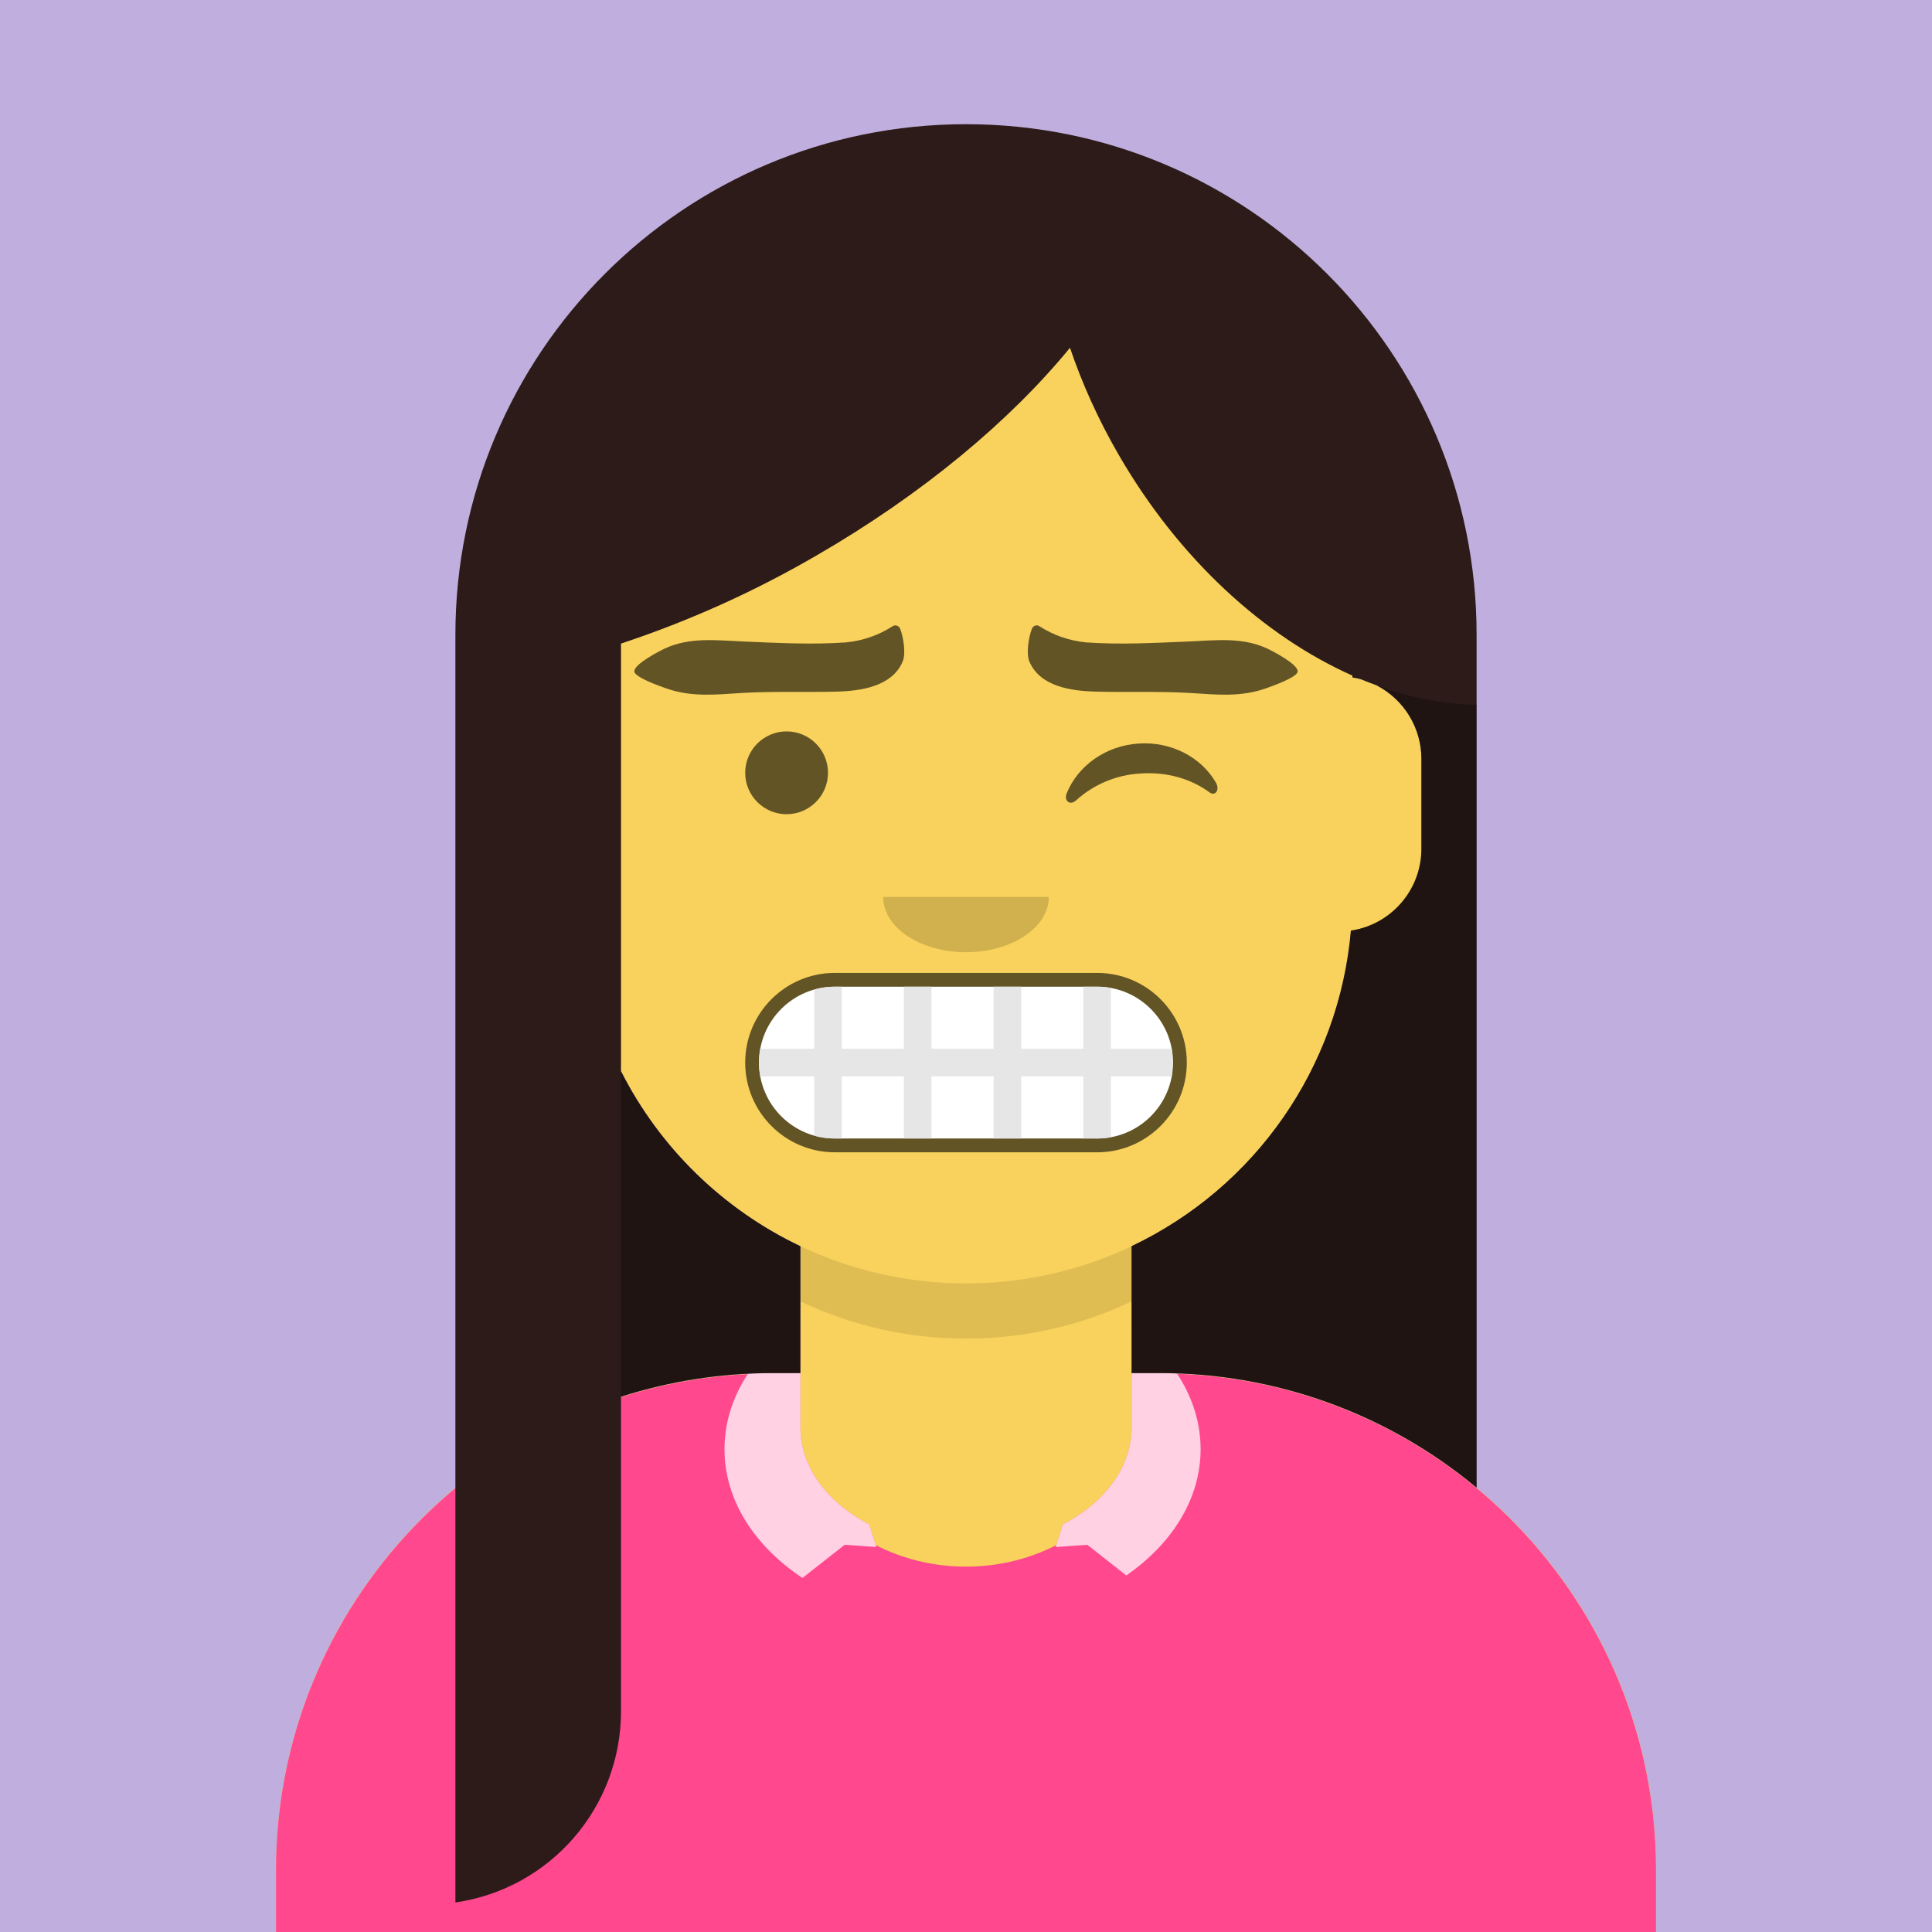
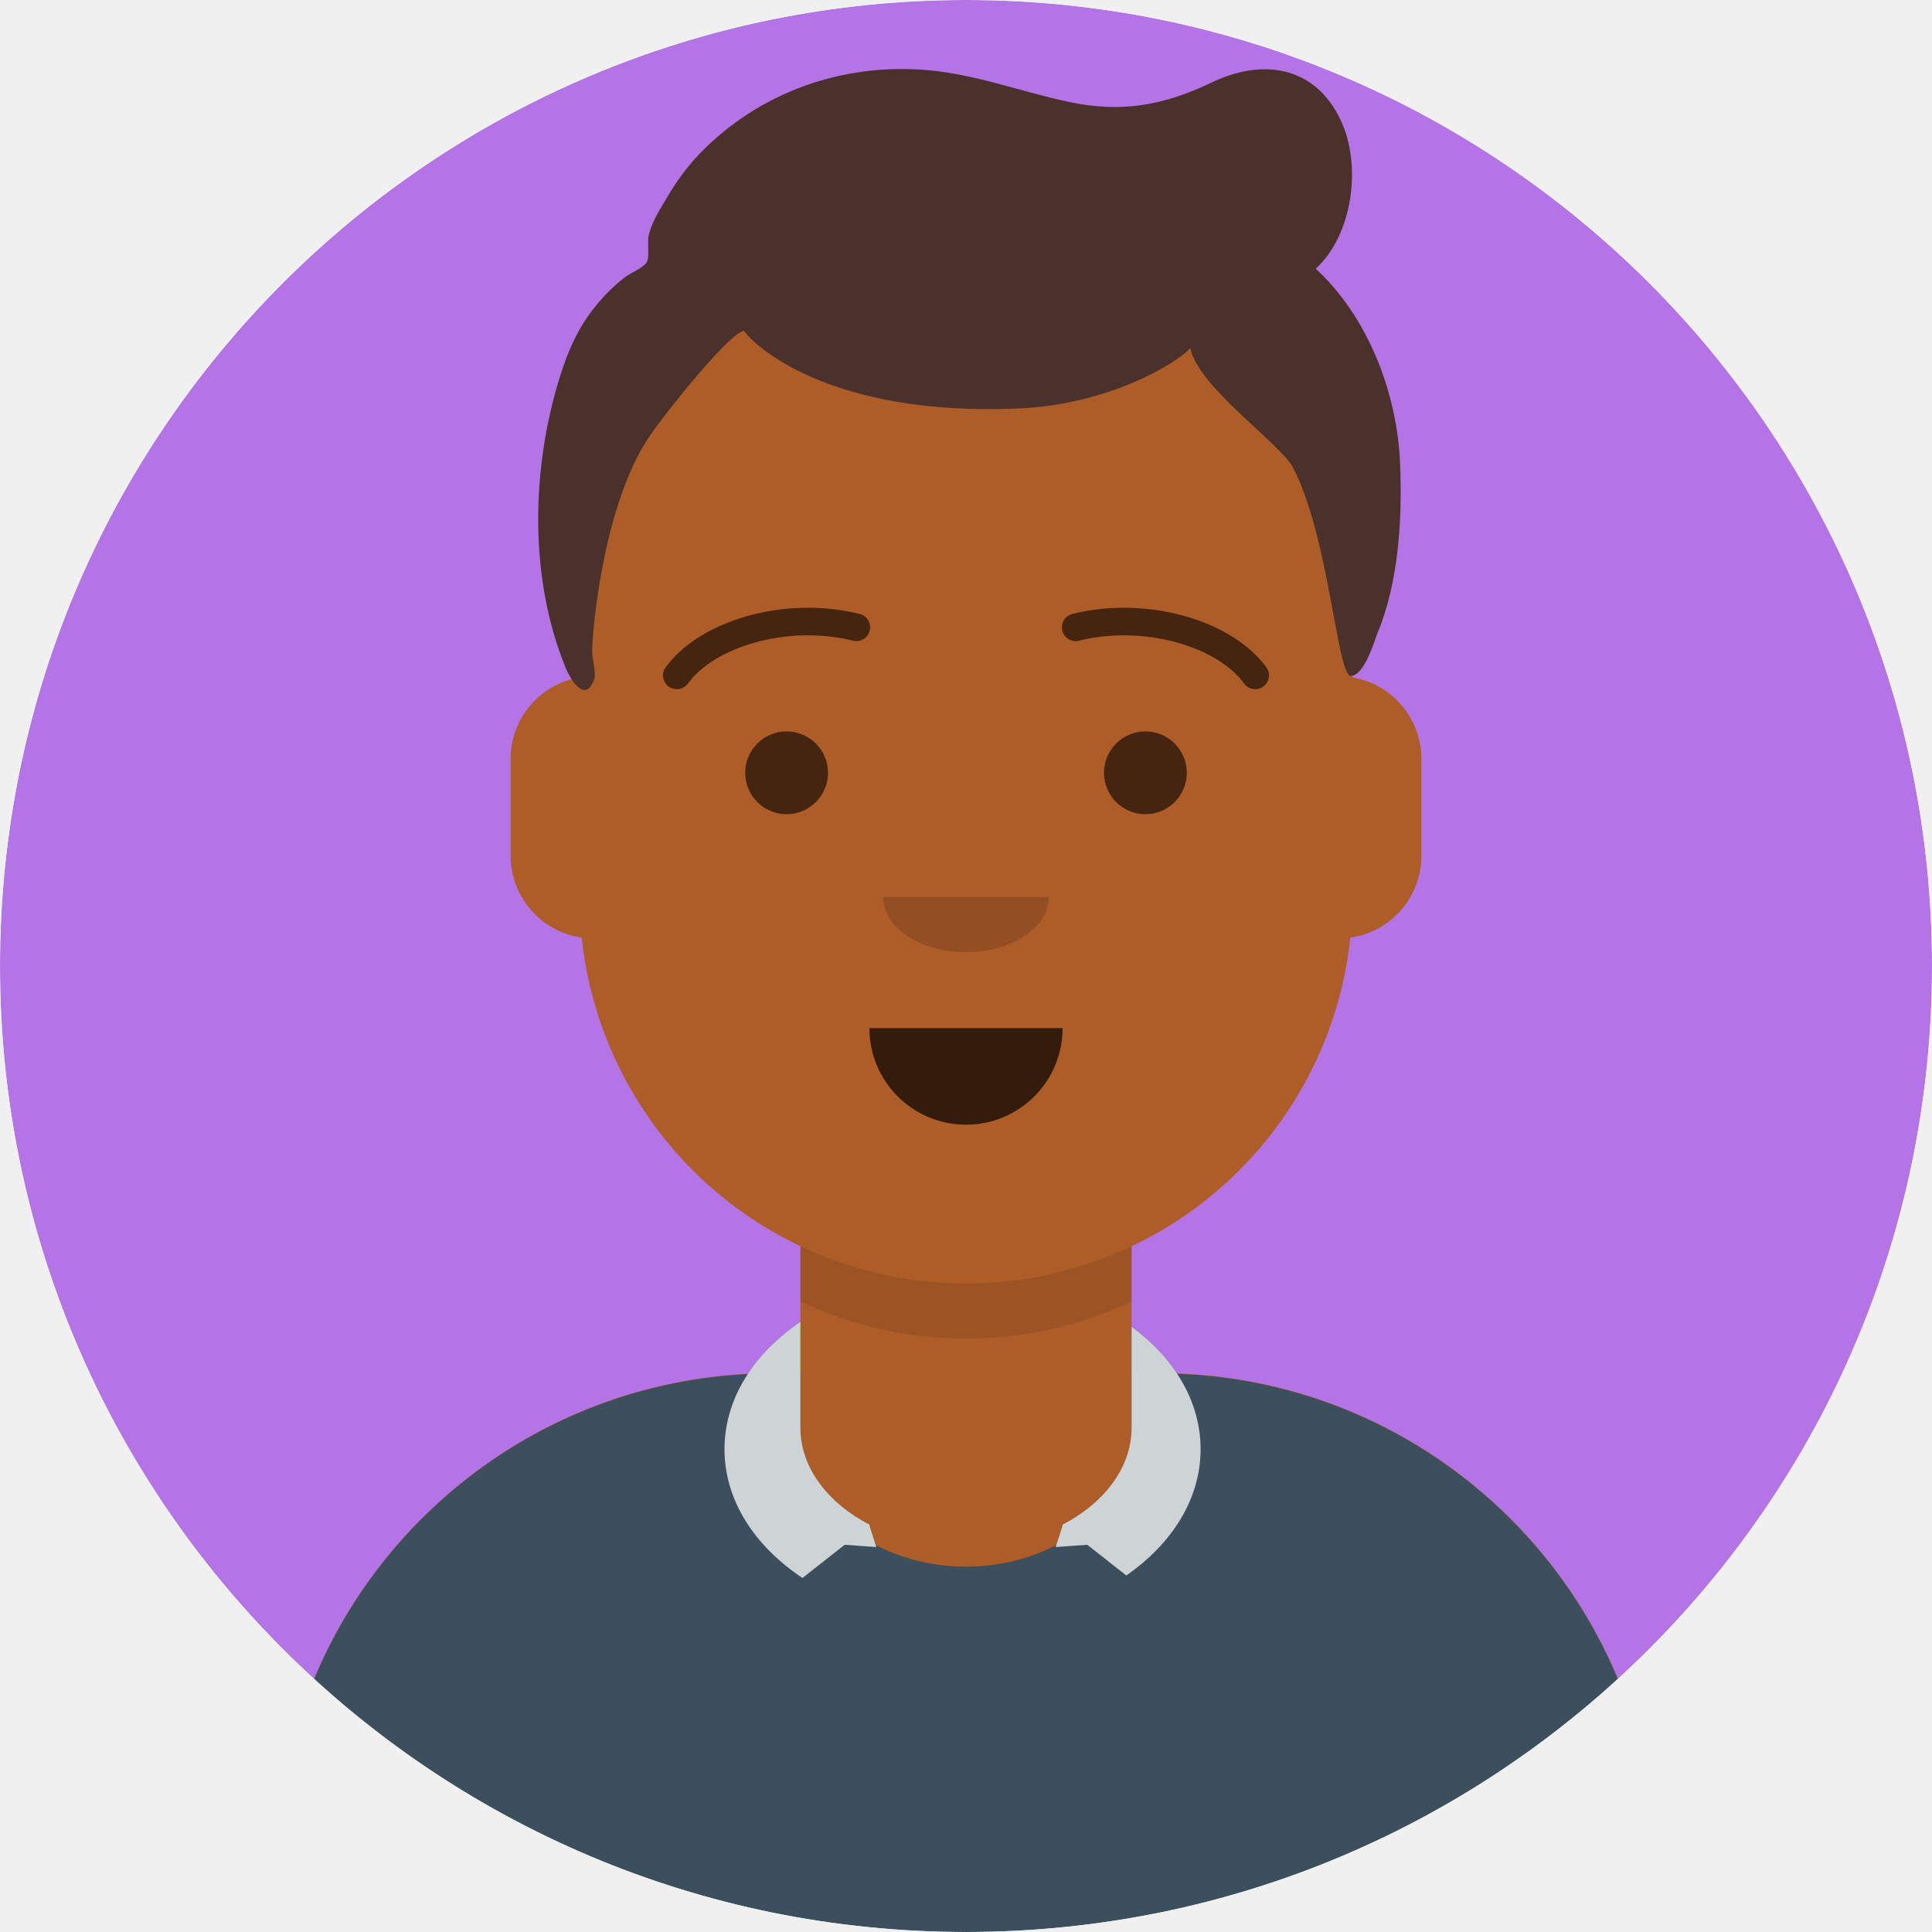
- <svg xmlns="http://www.w3.org/2000/svg" viewBox="0 0 280 280" fill="none" shape-rendering="auto">
-   <mask id="viewboxMask">
-     <rect width="280" height="280" rx="0" ry="0" x="0" y="0" fill="#fff" />
-   </mask>
-   <g mask="url(#viewboxMask)">
-     <rect fill="#c0aede" width="280" height="280" x="0" y="0" />
-     <g transform="translate(8)">
-       <path d="M132 36a56 56 0 0 0-56 56v6.17A12 12 0 0 0 66 110v14a12 12 0 0 0 10.3 11.88 56.04 56.04 0 0 0 31.7 44.73v18.4h-4a72 72 0 0 0-72 72v9h200v-9a72 72 0 0 0-72-72h-4v-18.39a56.04 56.04 0 0 0 31.7-44.73A12 12 0 0 0 198 124v-14a12 12 0 0 0-10-11.83V92a56 56 0 0 0-56-56Z" fill="#f8d25c" />
-       <path d="M108 180.61v8a55.79 55.79 0 0 0 24 5.39c8.59 0 16.73-1.93 24-5.39v-8a55.79 55.79 0 0 1-24 5.39 55.79 55.79 0 0 1-24-5.39Z" fill="#000" fill-opacity=".1" />
-       <g transform="translate(0 170)">
-         <path d="M100.37 29.14a27.6 27.6 0 0 1 7.63-7.57v15.3c0 5.83 3.98 10.98 10.08 14.13l-.08.06.9 2.86c3.89 2 8.35 3.13 13.1 3.13s9.21-1.13 13.1-3.13l.9-2.86-.08-.06c6.1-3.15 10.08-8.3 10.08-14.12v-14.6a27.1 27.1 0 0 1 6.6 6.82 72 72 0 0 1 69.4 71.95V110H32v-8.95a72 72 0 0 1 68.37-71.9Z" fill="#ff488e" />
-         <path d="M108 21.57c-6.77 4.6-11 11.17-11 18.46 0 7.4 4.36 14.05 11.3 18.66l6.12-4.81 4.58.33-1-3.15.08-.06c-6.1-3.15-10.08-8.3-10.08-14.12v-15.3ZM156 36.88c0 5.82-3.98 10.97-10.08 14.12l.08.06-1 3.15 4.58-.33 5.65 4.45c6.63-4.6 10.77-11.1 10.77-18.3 0-6.92-3.82-13.2-10-17.75v14.6Z" fill="#fff" fill-opacity=".75" />
-       </g>
-       <g transform="translate(78 134)">
-         <rect x="22" y="7" width="64" height="26" rx="13" fill="#000" fill-opacity=".6" />
-         <rect x="24" y="9" width="60" height="22" rx="11" fill="#fff" />
-         <path d="M24.18 18H32V9.41A11 11 0 0 1 35 9h1v9h9V9h4v9h9V9h4v9h9V9h2c.68 0 1.35.06 2 .18V18h8.82l.05.28v3.44l-.05.28H75v8.82c-.65.12-1.32.18-2 .18h-2v-9h-9v9h-4v-9h-9v9h-4v-9h-9v9h-1a11 11 0 0 1-3-.41V22h-7.82a11.06 11.06 0 0 1 0-4Z" fill="#E6E6E6" />
-       </g>
-       <g transform="translate(104 122)">
-         <path fill-rule="evenodd" clip-rule="evenodd" d="M16 8c0 4.42 5.37 8 12 8s12-3.58 12-8" fill="#000" fill-opacity=".16" />
-       </g>
-       <g transform="translate(76 90)">
-         <g fill="#000" fill-opacity=".6">
-           <path d="M36 22a6 6 0 1 1-12 0 6 6 0 0 1 12 0Z" />
-           <path fill-rule="evenodd" clip-rule="evenodd" d="M70.6 24.96c1.59-3.92 5.55-6.86 10.37-7.2 4.8-.33 9.12 2 11.24 5.64.63 1.09-.1 2.06-.93 1.43-2.6-1.93-6.15-3-10-2.73A15.13 15.13 0 0 0 71.95 26c-.84.78-1.81.1-1.35-1.04Z" />
+ <svg xmlns="http://www.w3.org/2000/svg" viewBox="0 0 512 512" width="512" height="512">
+   <defs>
+     <clipPath id="fc">
+       <circle cx="256" cy="256" r="256" />
+     </clipPath>
+   </defs>
+   <g clip-path="url(#fc)">
+     <svg viewBox="0 0 280 280" width="512" height="512" preserveAspectRatio="xMidYMid meet">
+       <mask id="viewboxMask">
+         <rect width="280" height="280" rx="0" ry="0" x="0" y="0" fill="#fff" />
+       </mask>
+       <g mask="url(#viewboxMask)">
+         <rect fill="#B574E5" width="280" height="280" x="0" y="0" />
+         <g transform="translate(8)">
+           <path d="M132 36a56 56 0 0 0-56 56v6.17A12 12 0 0 0 66 110v14a12 12 0 0 0 10.3 11.88 56.04 56.04 0 0 0 31.7 44.73v18.4h-4a72 72 0 0 0-72 72v9h200v-9a72 72 0 0 0-72-72h-4v-18.39a56.04 56.04 0 0 0 31.7-44.73A12 12 0 0 0 198 124v-14a12 12 0 0 0-10-11.83V92a56 56 0 0 0-56-56Z" fill="#ae5d29" />
+           <path d="M108 180.61v8a55.79 55.79 0 0 0 24 5.39c8.59 0 16.73-1.93 24-5.39v-8a55.79 55.79 0 0 1-24 5.39 55.79 55.79 0 0 1-24-5.39Z" fill="#000" fill-opacity=".1" />
+           <g transform="translate(0 170)">
+             <path d="M100.37 29.14a27.6 27.6 0 0 1 7.63-7.57v15.3c0 5.83 3.98 10.98 10.08 14.13l-.08.06.9 2.86c3.89 2 8.35 3.13 13.1 3.13s9.21-1.13 13.1-3.13l.9-2.86-.08-.06c6.1-3.15 10.08-8.3 10.08-14.12v-14.6a27.1 27.1 0 0 1 6.6 6.82 72 72 0 0 1 69.4 71.95V110H32v-8.95a72 72 0 0 1 68.37-71.9Z" fill="#3c4f5c" />
+             <path d="M108 21.57c-6.77 4.6-11 11.17-11 18.46 0 7.4 4.36 14.05 11.3 18.66l6.12-4.81 4.58.33-1-3.15.08-.06c-6.1-3.15-10.08-8.3-10.08-14.12v-15.3ZM156 36.88c0 5.82-3.98 10.97-10.08 14.12l.08.06-1 3.15 4.58-.33 5.65 4.45c6.63-4.6 10.77-11.1 10.77-18.3 0-6.92-3.82-13.2-10-17.75v14.6Z" fill="#fff" fill-opacity=".75" />
+           </g>
+           <g transform="translate(78 134)">
+             <path fill-rule="evenodd" clip-rule="evenodd" d="M40 15a14 14 0 1 0 28 0" fill="#000" fill-opacity=".7" />
+           </g>
+           <g transform="translate(104 122)">
+             <path fill-rule="evenodd" clip-rule="evenodd" d="M16 8c0 4.42 5.37 8 12 8s12-3.58 12-8" fill="#000" fill-opacity=".16" />
+           </g>
+           <g transform="translate(76 90)">
+             <path d="M36 22a6 6 0 1 1-12 0 6 6 0 0 1 12 0ZM88 22a6 6 0 1 1-12 0 6 6 0 0 1 12 0Z" fill="#000" fill-opacity=".6" />
+           </g>
+           <g transform="translate(76 82)">
+             <path d="M15.63 17.16c3.92-5.51 14.65-8.6 23.9-6.33a2 2 0 1 0 .95-3.88c-10.74-2.64-23.17.94-28.11 7.9a2 2 0 0 0 3.26 2.3ZM96.37 17.16c-3.91-5.51-14.65-8.6-23.9-6.33a2 2 0 1 1-.95-3.88c10.74-2.64 23.17.94 28.11 7.9a2 2 0 0 1-3.26 2.3Z" fill="#000" fill-opacity=".6" />
+           </g>
+           <g transform="translate(-1)">
+             <path fill-rule="evenodd" clip-rule="evenodd" d="M183.68 38.95c5.4-4.95 6.7-14.99 3.64-21.5-3.77-8-11.42-9-18.75-5.48-6.9 3.31-13.06 4.42-20.62 2.81-7.26-1.54-14.14-4.26-21.65-4.7-12.32-.74-24.3 3.83-32.7 13.05a35.75 35.75 0 0 0-4.11 5.8c-.98 1.63-2.08 3.38-2.5 5.26-.2.9.18 3.1-.27 3.83-.48.8-2.3 1.52-3.07 2.1a25.02 25.02 0 0 0-4.18 4.05c-2.66 3.22-4.13 6.59-5.37 10.57-4.1 13.25-4.45 29 .86 42 .7 1.74 2.9 5.36 4.18 1.64.26-.73-.33-3.19-.33-3.93 0-2.72 1.5-20.73 8.05-30.82 2.13-3.28 11.97-15.58 13.98-15.68 1.07 1.7 11.88 12.51 39.94 11.24 12.66-.58 22.4-6.27 24.74-8.73 1.03 5.53 13 13.81 14.82 17.22 5.26 9.85 6.43 30.3 8.44 30.27 2.01-.04 3.45-5.24 3.87-6.23 3.07-7.38 3.6-16.64 3.26-24.56-.42-10.2-4.63-21.23-12.23-28.22Z" fill="#4a312c" />
+           </g>
+           <g transform="translate(49 72)" />
+           <g transform="translate(62 42)" />
        </g>
      </g>
-       <g transform="translate(76 82)">
-         <path d="M38.66 11.1c-5 .35-9.92.08-14.92-.13-3.83-.16-7.72-.68-11.37 1.01-.7.32-4.53 2.28-4.44 3.35.07.85 3.93 2.2 4.63 2.44 3.67 1.29 7.18.9 10.95.66 4.64-.27 9.25-.07 13.87-.2 3.12-.1 7.92-.63 9.46-4.4.46-1.14.1-3.42-.36-4.66-.19-.5-.72-.69-1.13-.4a15.04 15.04 0 0 1-6.68 2.32ZM73.34 11.1c5 .35 9.92.08 14.92-.13 3.83-.16 7.72-.68 11.37 1.01.7.32 4.53 2.28 4.44 3.35-.07.85-3.93 2.2-4.63 2.44-3.67 1.29-7.18.9-10.95.66-4.63-.27-9.24-.07-13.86-.2-3.12-.1-7.92-.63-9.46-4.4-.46-1.14-.1-3.42.36-4.66.18-.5.72-.69 1.13-.4a15.04 15.04 0 0 0 6.68 2.32Z" fill-rule="evenodd" clip-rule="evenodd" fill="#000" fill-opacity=".6" />
-       </g>
-       <g transform="translate(-1)">
-         <path d="M157 180.61V199h4a71.7 71.7 0 0 1 46 16.6V92a74 74 0 0 0-148 0v183.72A28 28 0 0 0 83 248v-45.58a71.95 71.95 0 0 1 22-3.42h4v-18.39a56.24 56.24 0 0 1-26-25.36V93.27a150 150 0 0 0 28.34-12.77c15.4-8.9 28.1-19.56 36.73-30.1 1.76 5.2 4.1 10.4 7.04 15.48 8.78 15.2 21.12 26.35 33.9 32.04v.25c.4.06.8.15 1.18.26.77.32 1.55.62 2.33.9A12 12 0 0 1 199 110v13a12 12 0 0 1-10.22 11.87A56.03 56.03 0 0 1 157 180.6Z" fill="#2c1b18" />
-         <path d="M157 199v-18.39a56.03 56.03 0 0 0 31.8-45.74A12 12 0 0 0 199 123v-13a12 12 0 0 0-6.5-10.66 44.57 44.57 0 0 0 14.5 2.8v113.47A71.7 71.7 0 0 0 161 199h-4ZM83 202.42v-47.17a56.24 56.24 0 0 0 26 25.36V199h-4c-7.67 0-15.07 1.2-22 3.42ZM189 97.92v.25c.4.06.8.15 1.18.26l-1.18-.51Z" fill="#000" fill-opacity=".27" />
-       </g>
-       <g transform="translate(49 72)" />
-       <g transform="translate(62 42)" />
-     </g>
+     </svg>
  </g>
</svg>
